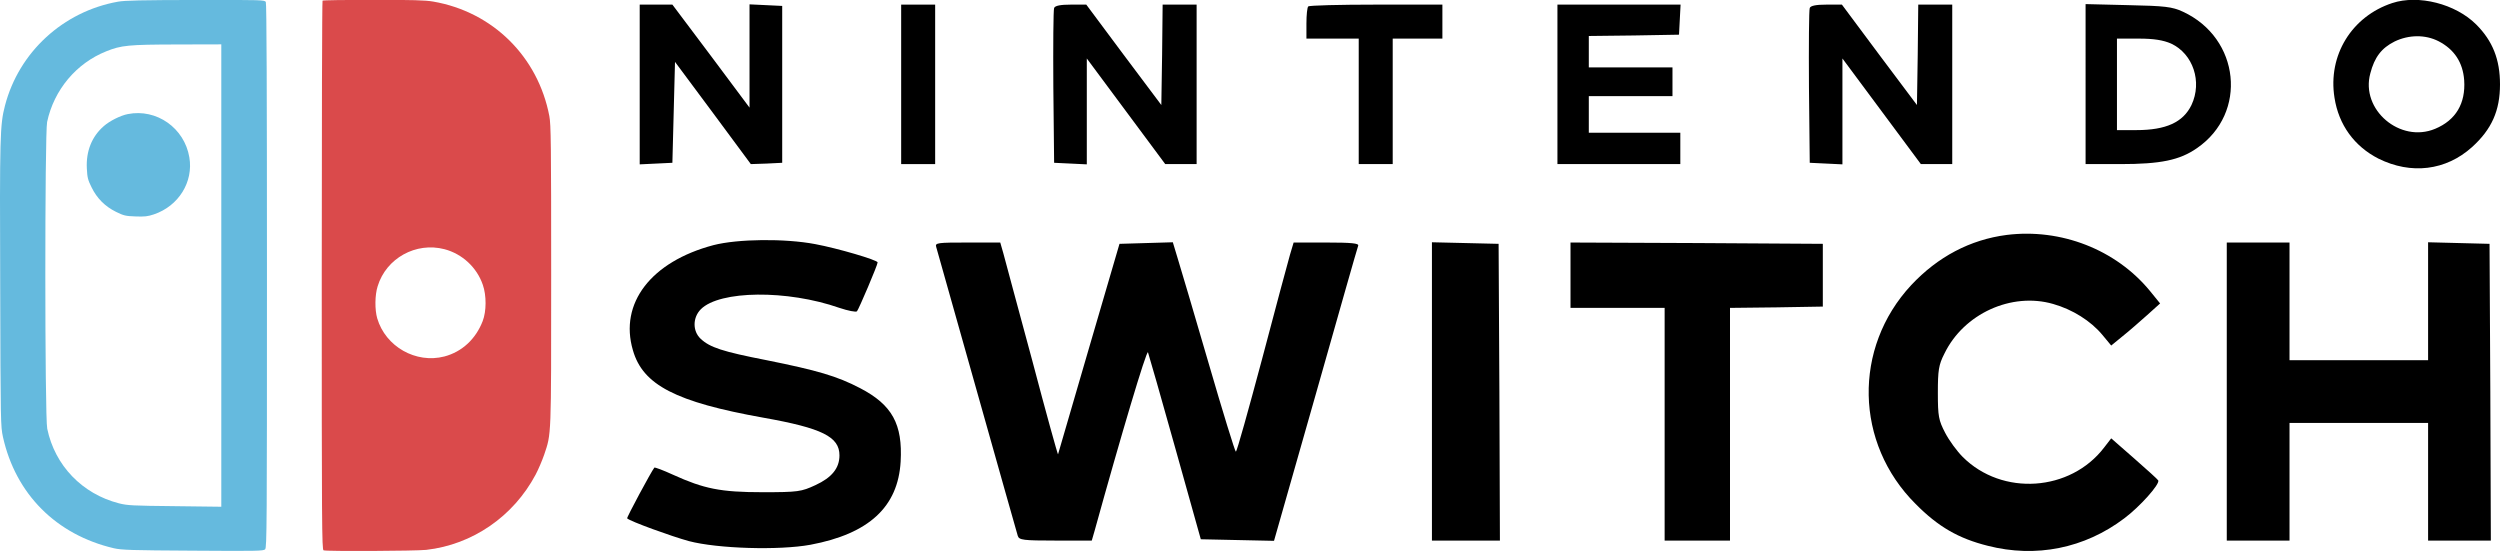
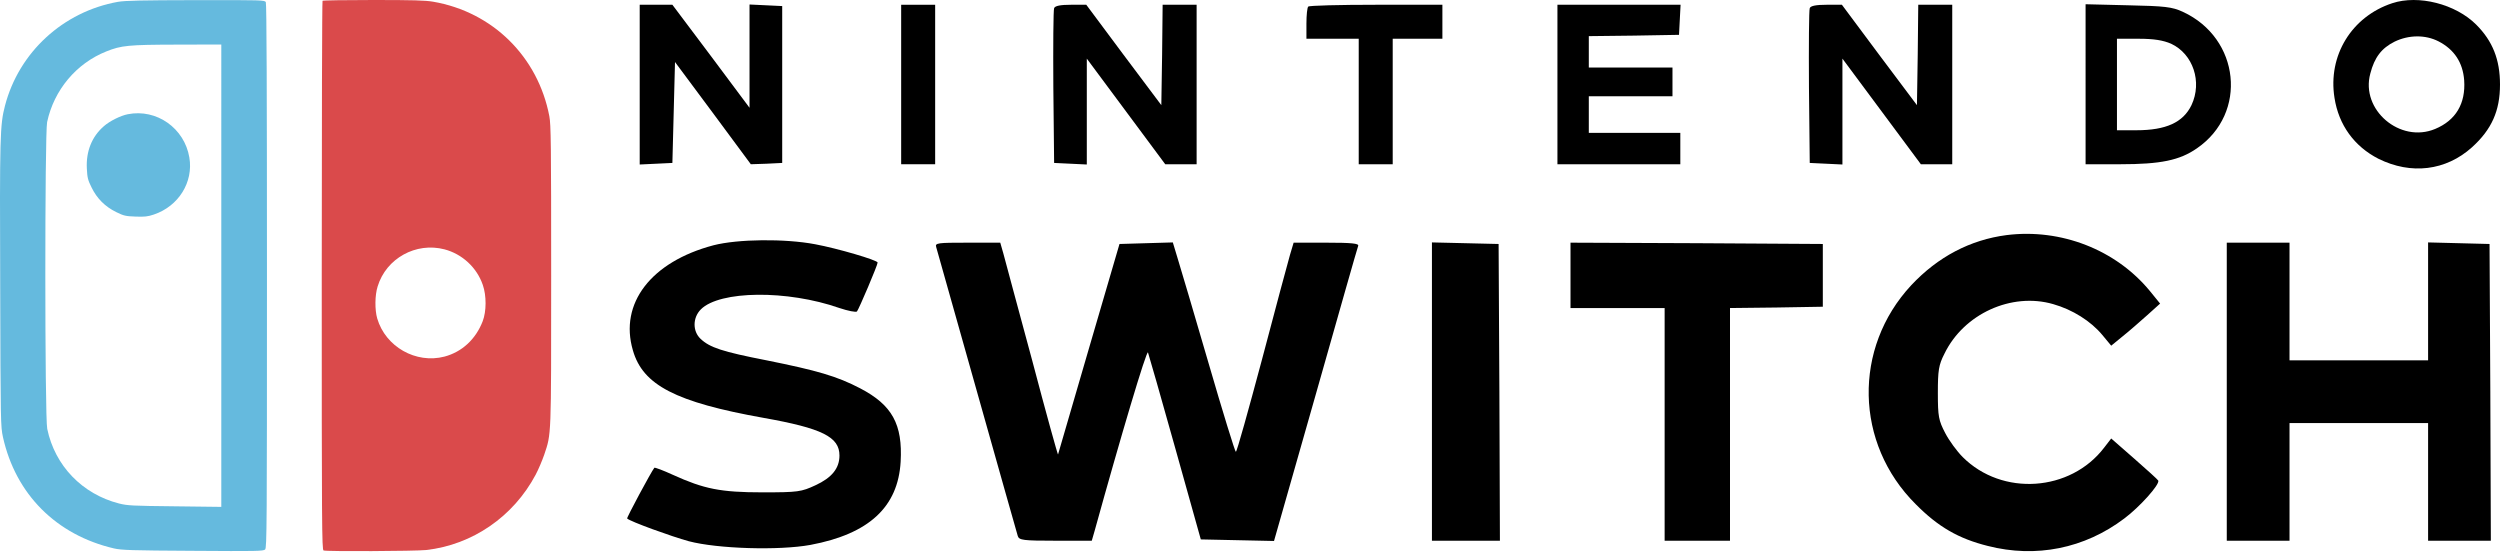
- <svg xmlns="http://www.w3.org/2000/svg" width="2922" height="644" version="1.1" viewBox="0 0 2922 644" id="svg2">
+ <svg xmlns="http://www.w3.org/2000/svg" width="800" height="176.364" version="1.1" viewBox="0 0 800 176.364" id="svg2">
  <defs id="defs6" />
-   <path style="fill:#65bade;stroke:none;stroke-width:0.133;fill-opacity:1" id="path4" d="M 137.92,1.964 C 73.748,13.434 22.118,60.915 5.842,123.334 -0.028,145.875 -0.429,159.079 0.239,333.932 0.639,494.515 0.772,498.25 3.44,510.653 18.249,577.474 65.744,625.089 133.25,640.827 c 8.805,2.001 20.012,2.401 92.188,2.801 74.711,0.533 82.449,0.4 84.45,-1.6 2.001,-2.001 2.135,-27.742 2.135,-319.565 0,-216.333 -0.4,-318.231 -1.334,-320.098 -1.334,-2.401 -3.602,-2.534 -81.781,-2.401 C 165.402,0.097 146.325,0.497 137.92,1.964 Z M 258.657,322.062 v 270.216 l -54.299,-0.667 c -50.029,-0.533 -55.366,-0.8 -65.372,-3.334 -42.959,-11.07 -74.844,-44.147 -83.783,-87.227 -2.935,-13.471 -2.935,-345.306 -0.133,-358.51 8.005,-37.478 34.02,-68.554 69.107,-82.559 17.61,-7.069 25.748,-7.869 82.849,-8.002 l 51.63,-0.133 z" />
-   <path style="fill:#65bade;stroke:none;stroke-width:0.133;fill-opacity:1" id="path6" d="m 149.393,133.338 c -8.405,1.6 -21.212,8.002 -28.016,14.004 -14.008,12.137 -20.946,29.342 -19.878,49.615 0.534,10.537 1.201,13.337 5.47,21.873 6.27,12.937 15.743,22.407 28.684,28.809 8.939,4.401 11.207,4.935 22.813,5.335 10.54,0.4 14.275,0 21.346,-2.401 28.95,-9.736 46.427,-37.878 41.491,-66.687 -5.737,-34.277 -38.289,-57.218 -71.909,-50.549 z" />
-   <path style="fill:#da4a4b;stroke:none;stroke-width:0.133;fill-opacity:1" id="path8" d="m 376.994,0.763 c -0.534,0.4 -0.934,144.978 -0.934,321.299 0,290.889 0.133,320.365 2.135,321.165 3.602,1.334 107.13,0.8 119.937,-0.533 54.165,-6.135 101.927,-39.079 127.942,-88.027 3.335,-6.269 7.738,-16.805 10.006,-23.34 8.405,-25.074 8.138,-18.406 8.138,-210.065 0,-152.98 -0.267,-175.787 -2.135,-185.524 C 628.875,66.25 575.911,13.834 506.27,1.83 496.931,0.23 482.522,-0.17 436.095,-0.17 c -32.019,0 -58.701,0.4 -59.101,0.934 z M 519.477,291.253 c 20.812,5.468 37.889,21.34 44.826,41.613 4.403,12.537 4.269,30.943 -0.133,42.413 -8.138,21.073 -24.148,35.878 -44.693,41.346 -33.353,8.669 -68.841,-11.47 -78.58,-44.547 -2.935,-10.136 -2.802,-27.208 0.534,-37.612 10.006,-32.677 44.693,-51.883 78.046,-43.213 z" />
-   <g id="g4839" transform="matrix(2.291795,0,0,2.291795,-1001.553,-416.0747)">
+   <path style="fill:#65bade;fill-opacity:1;stroke:none;stroke-width:0.037" id="path4" d="M 37.76,0.584 C 20.191,3.725 6.056,16.724 1.599,33.814 c -1.607,6.171 -1.717,9.786 -1.534,57.659 0.11,43.965 0.146,44.988 0.877,48.384 4.054,18.294 17.058,31.331 35.54,35.64 2.411,0.548 5.479,0.657 25.24,0.767 20.455,0.146 22.573,0.11 23.121,-0.438 0.548,-0.548 0.584,-7.595 0.584,-87.492 0,-59.229 -0.11,-87.127 -0.365,-87.638 -0.365,-0.657 -0.986,-0.694 -22.391,-0.657 -17.386,0.036 -22.61,0.146 -24.911,0.548 z M 70.816,88.222 v 73.981 l -14.866,-0.183 c -13.697,-0.146 -15.158,-0.219 -17.898,-0.913 -11.761,-3.031 -20.491,-12.087 -22.938,-23.881 -0.804,-3.688 -0.804,-94.54 -0.037,-98.155 2.192,-10.261 9.314,-18.769 18.921,-22.603 4.821,-1.935 7.05,-2.154 22.683,-2.191 l 14.136,-0.036 z" />
+   <path style="fill:#65bade;fill-opacity:1;stroke:none;stroke-width:0.037" id="path6" d="m 40.902,36.552 c -2.301,0.438 -5.808,2.191 -7.67,3.834 -3.835,3.323 -5.735,8.034 -5.442,13.584 0.146,2.885 0.329,3.652 1.498,5.989 1.717,3.542 4.31,6.135 7.853,7.887 2.447,1.205 3.068,1.351 6.246,1.461 2.886,0.11 3.908,0 5.844,-0.657 7.926,-2.666 12.711,-10.371 11.36,-18.258 -1.571,-9.385 -10.483,-15.665 -19.688,-13.84 z" />
+   <path style="fill:#da4a4b;fill-opacity:1;stroke:none;stroke-width:0.037" id="path8" d="m 103.215,0.256 c -0.146,0.11 -0.256,39.693 -0.256,87.967 0,79.641 0.036,87.711 0.584,87.93 0.986,0.365 29.331,0.219 32.837,-0.146 14.83,-1.68 27.906,-10.699 35.029,-24.1 0.913,-1.716 2.119,-4.601 2.739,-6.39 2.301,-6.865 2.228,-5.039 2.228,-57.513 0,-41.884 -0.073,-48.128 -0.584,-50.794 C 172.177,18.185 157.676,3.834 138.609,0.548 136.052,0.11 132.107,2.9611016e-6 119.396,2.9611016e-6 110.63,2.9611016e-6 103.325,0.11 103.215,0.256 Z M 142.225,79.787 c 5.698,1.497 10.373,5.843 12.273,11.393 1.205,3.433 1.169,8.472 -0.036,11.612 -2.228,5.77 -6.611,9.823 -12.236,11.32 -9.132,2.374 -18.848,-3.14 -21.514,-12.196 -0.804,-2.775 -0.767,-7.449 0.146,-10.297 2.739,-8.946 12.236,-14.205 21.368,-11.831 z" />
+   <g id="g4839" transform="matrix(0.6274592,0,0,0.6274592,-274.2102,-113.8684)">
    <path d="m 1657.062,183.105 c -20.668,6.8 -32.936,26.667 -29.469,48.267 2.134,13.867 10.134,24.8 22.402,31.067 16.668,8.267 34.403,6.133 47.737,-5.867 10.001,-9.067 14.268,-18.533 14.268,-32 0,-12.667 -3.734,-22.133 -12.134,-30.533 -10.534,-10.533 -29.469,-15.333 -42.803,-10.933 z m 23.602,19.467 c 8.001,4.133 12.401,10.8 13.068,19.867 0.8,11.867 -4.267,20.4 -14.801,24.8 -17.868,7.467 -38.136,-9.733 -33.069,-28.267 2.134,-8.267 5.734,-12.933 12.401,-16.267 7.2,-3.467 15.601,-3.6 22.402,-0.133 z" id="path10" style="fill:#000000;stroke:none;stroke-width:0.133" />
    <path d="m 763.262,224.571 v 40.8 l 8.401,-0.4 8.267,-0.4 0.667,-25.733 0.667,-25.733 19.335,26 19.335,26.133 8.001,-0.267 8.001,-0.4 v -40 -40 l -8.267,-0.4 -8.401,-0.4 v 26.267 26.4 L 799.665,210.171 779.93,183.905 h -8.267 -8.401 z" id="path12" style="fill:#000000;stroke:none;stroke-width:0.133" />
    <path d="m 896.606,224.571 v 40.667 h 8.667 8.667 V 224.571 183.905 h -8.667 -8.667 z" id="path14" style="fill:#000000;stroke:none;stroke-width:0.133" />
    <path d="m 974.611,185.638 c -0.4,0.933 -0.533,19.067 -0.4,40.267 l 0.4,38.667 8.401,0.4 8.267,0.4 V 238.438 211.371 l 20.002,26.933 20.002,26.933 h 8.001 8.001 V 224.571 183.905 h -8.667 -8.667 l -0.267,25.6 -0.4,25.6 -19.201,-25.6 -19.068,-25.6 h -7.867 c -5.2,0 -8.134,0.533 -8.534,1.733 z" id="path16" style="fill:#000000;stroke:none;stroke-width:0.133" />
    <path d="m 1104.221,184.838 c -0.533,0.4 -0.933,4.4 -0.933,8.667 v 7.733 h 13.334 13.334 v 32 32 h 8.667 8.667 v -32 -32 h 12.668 12.668 v -8.667 -8.667 h -33.736 c -18.668,0 -34.269,0.4 -34.669,0.933 z" id="path18" style="fill:#000000;stroke:none;stroke-width:0.133" />
    <path d="m 1231.297,224.571 v 40.667 h 31.336 31.336 v -8 -8 h -23.335 -23.335 v -9.333 -9.333 h 21.335 21.335 v -7.333 -7.333 h -21.335 -21.335 v -8 -8 l 23.068,-0.267 22.935,-0.4 0.4,-7.733 0.4,-7.6 h -31.469 -31.336 z" id="path20" style="fill:#000000;stroke:none;stroke-width:0.133" />
    <path d="m 1359.974,185.638 c -0.4,0.933 -0.533,19.067 -0.4,40.267 l 0.4,38.667 8.401,0.4 8.267,0.4 V 238.305 211.371 l 20.002,26.933 20.001,26.933 h 8.001 8.001 V 224.571 183.905 h -8.667 -8.667 l -0.267,25.6 -0.4,25.6 -19.201,-25.6 -19.068,-25.6 h -7.867 c -5.2,0 -8.134,0.533 -8.534,1.733 z" id="path22" style="fill:#000000;stroke:none;stroke-width:0.133" />
    <path d="m 1500.651,224.438 v 40.8 h 17.735 c 20.535,0 30.269,-2 39.069,-8.133 26.002,-17.867 22.002,-56.133 -7.201,-69.6 -5.467,-2.533 -9.201,-2.933 -27.869,-3.333 l -21.735,-0.533 z m 43.603,-20.667 c 11.201,5.2 16.001,19.467 10.401,31.333 -4.267,8.8 -12.934,12.8 -28.135,12.8 h -9.867 V 224.571 201.238 h 11.068 c 7.867,0 12.534,0.8 16.535,2.533 z" id="path24" style="fill:#000000;stroke:none;stroke-width:0.133" />
    <path d="m 1460.381,301.371 c -18.535,2.4 -35.069,11.067 -48.67,25.6 -29.736,32 -28.802,80.667 2.267,111.6 11.467,11.6 21.868,17.6 36.803,21.333 24.535,6.267 49.337,1.333 69.605,-14 7.867,-5.867 18.135,-17.333 17.335,-19.333 -0.267,-0.533 -5.734,-5.467 -12.268,-11.2 l -11.734,-10.267 -3.6,4.667 c -17.201,22.533 -52.004,24.933 -72.139,4.8 -2.933,-2.933 -6.934,-8.4 -8.934,-12.267 -3.334,-6.4 -3.734,-8.4 -3.734,-20.4 0,-11.467 0.4,-14.267 3.334,-20 9.867,-20.4 34.269,-31.467 55.471,-25.333 9.867,2.8 19.201,8.667 25.069,15.733 l 4.534,5.467 5.867,-4.8 c 3.2,-2.533 8.801,-7.467 12.401,-10.667 l 6.667,-6 -5.2,-6.4 c -17.335,-21.067 -45.337,-32 -73.072,-28.533 z" id="path26" style="fill:#000000;stroke:none;stroke-width:0.133" />
    <path d="m 800.865,306.571 c -31.736,8.4 -48.137,29.6 -41.07,53.6 5.067,17.733 21.868,26.4 66.538,34.4 30.002,5.333 38.803,9.733 38.803,19.2 0,6.533 -3.867,11.333 -12.268,15.2 -7.201,3.333 -8.801,3.6 -26.935,3.6 -21.468,0 -29.869,-1.733 -45.737,-8.933 -4.934,-2.267 -9.201,-3.867 -9.467,-3.6 -1.6,2 -14.268,25.6 -13.868,25.867 1.333,1.467 22.668,9.2 31.469,11.6 14.668,3.867 46.003,4.8 62.005,1.867 29.869,-5.6 44.67,-19.333 46.003,-42.4 1.067,-19.067 -4.267,-28.933 -20.668,-37.467 -11.734,-6.133 -21.868,-9.067 -47.737,-14.267 -22.535,-4.4 -28.936,-6.533 -33.603,-10.933 -4.134,-3.867 -4.134,-10.8 0.133,-15.067 9.601,-9.6 44.003,-10 70.672,-0.667 4.4,1.467 8.401,2.267 8.934,1.733 0.933,-1.067 10.534,-23.6 10.534,-24.933 0,-1.2 -20.402,-7.2 -31.869,-9.333 -15.468,-2.933 -39.47,-2.667 -51.871,0.533 z" id="path28" style="fill:#000000;stroke:none;stroke-width:0.133" />
    <path d="m 914.474,307.505 c 0.4,1.333 9.734,34.533 20.802,73.733 11.067,39.2 20.402,72.4 20.802,73.6 0.667,2.133 2.8,2.4 19.201,2.4 h 18.535 l 1.467,-5.067 c 13.201,-47.733 26.535,-92.533 27.202,-90.933 0.4,1.067 6.667,22.933 13.868,48.667 l 13.068,46.667 18.668,0.4 18.668,0.4 21.202,-74.4 c 11.601,-40.933 21.335,-75.2 21.735,-76.133 0.4,-1.2 -3.334,-1.6 -16.268,-1.6 h -16.668 l -1.867,6.267 c -1.067,3.6 -7.467,27.6 -14.268,53.333 -6.934,25.867 -12.801,47.067 -13.334,47.067 -0.4,0 -6.667,-20.267 -13.868,-45.067 -7.201,-24.667 -14.268,-48.667 -15.735,-53.333 l -2.534,-8.4 -13.601,0.4 -13.601,0.4 -15.601,53.333 c -8.534,29.333 -15.601,53.6 -15.735,54 -0.133,0.4 -6.134,-21.2 -13.201,-48 -7.201,-26.8 -13.868,-51.2 -14.668,-54.4 l -1.6,-5.6 h -16.668 c -15.334,0 -16.668,0.133 -16.001,2.267 z" id="path30" style="fill:#000000;stroke:none;stroke-width:0.133" />
    <path d="m 1167.293,381.238 v 76 h 17.335 17.335 l -0.267,-75.733 -0.4,-75.6 -16.935,-0.4 -17.068,-0.4 z" id="path32" style="fill:#000000;stroke:none;stroke-width:0.133" />
    <path d="m 1237.965,321.905 v 16.667 h 24.002 24.002 v 59.333 59.333 h 16.668 16.668 V 397.905 338.571 l 23.735,-0.267 23.602,-0.4 v -16 -16 l -64.271,-0.4 -64.405,-0.267 z" id="path34" style="fill:#000000;stroke:none;stroke-width:0.133" />
    <path d="m 1572.656,381.238 v 76 h 16.001 16.001 v -30 -30 h 35.336 35.336 v 30 30 h 16.001 16.001 l -0.267,-75.733 -0.4,-75.6 -15.601,-0.4 -15.735,-0.4 v 30.133 30 h -35.336 -35.336 v -30 -30 h -16.001 -16.001 z" id="path36" style="fill:#000000;stroke:none;stroke-width:0.133" />
  </g>
</svg>
